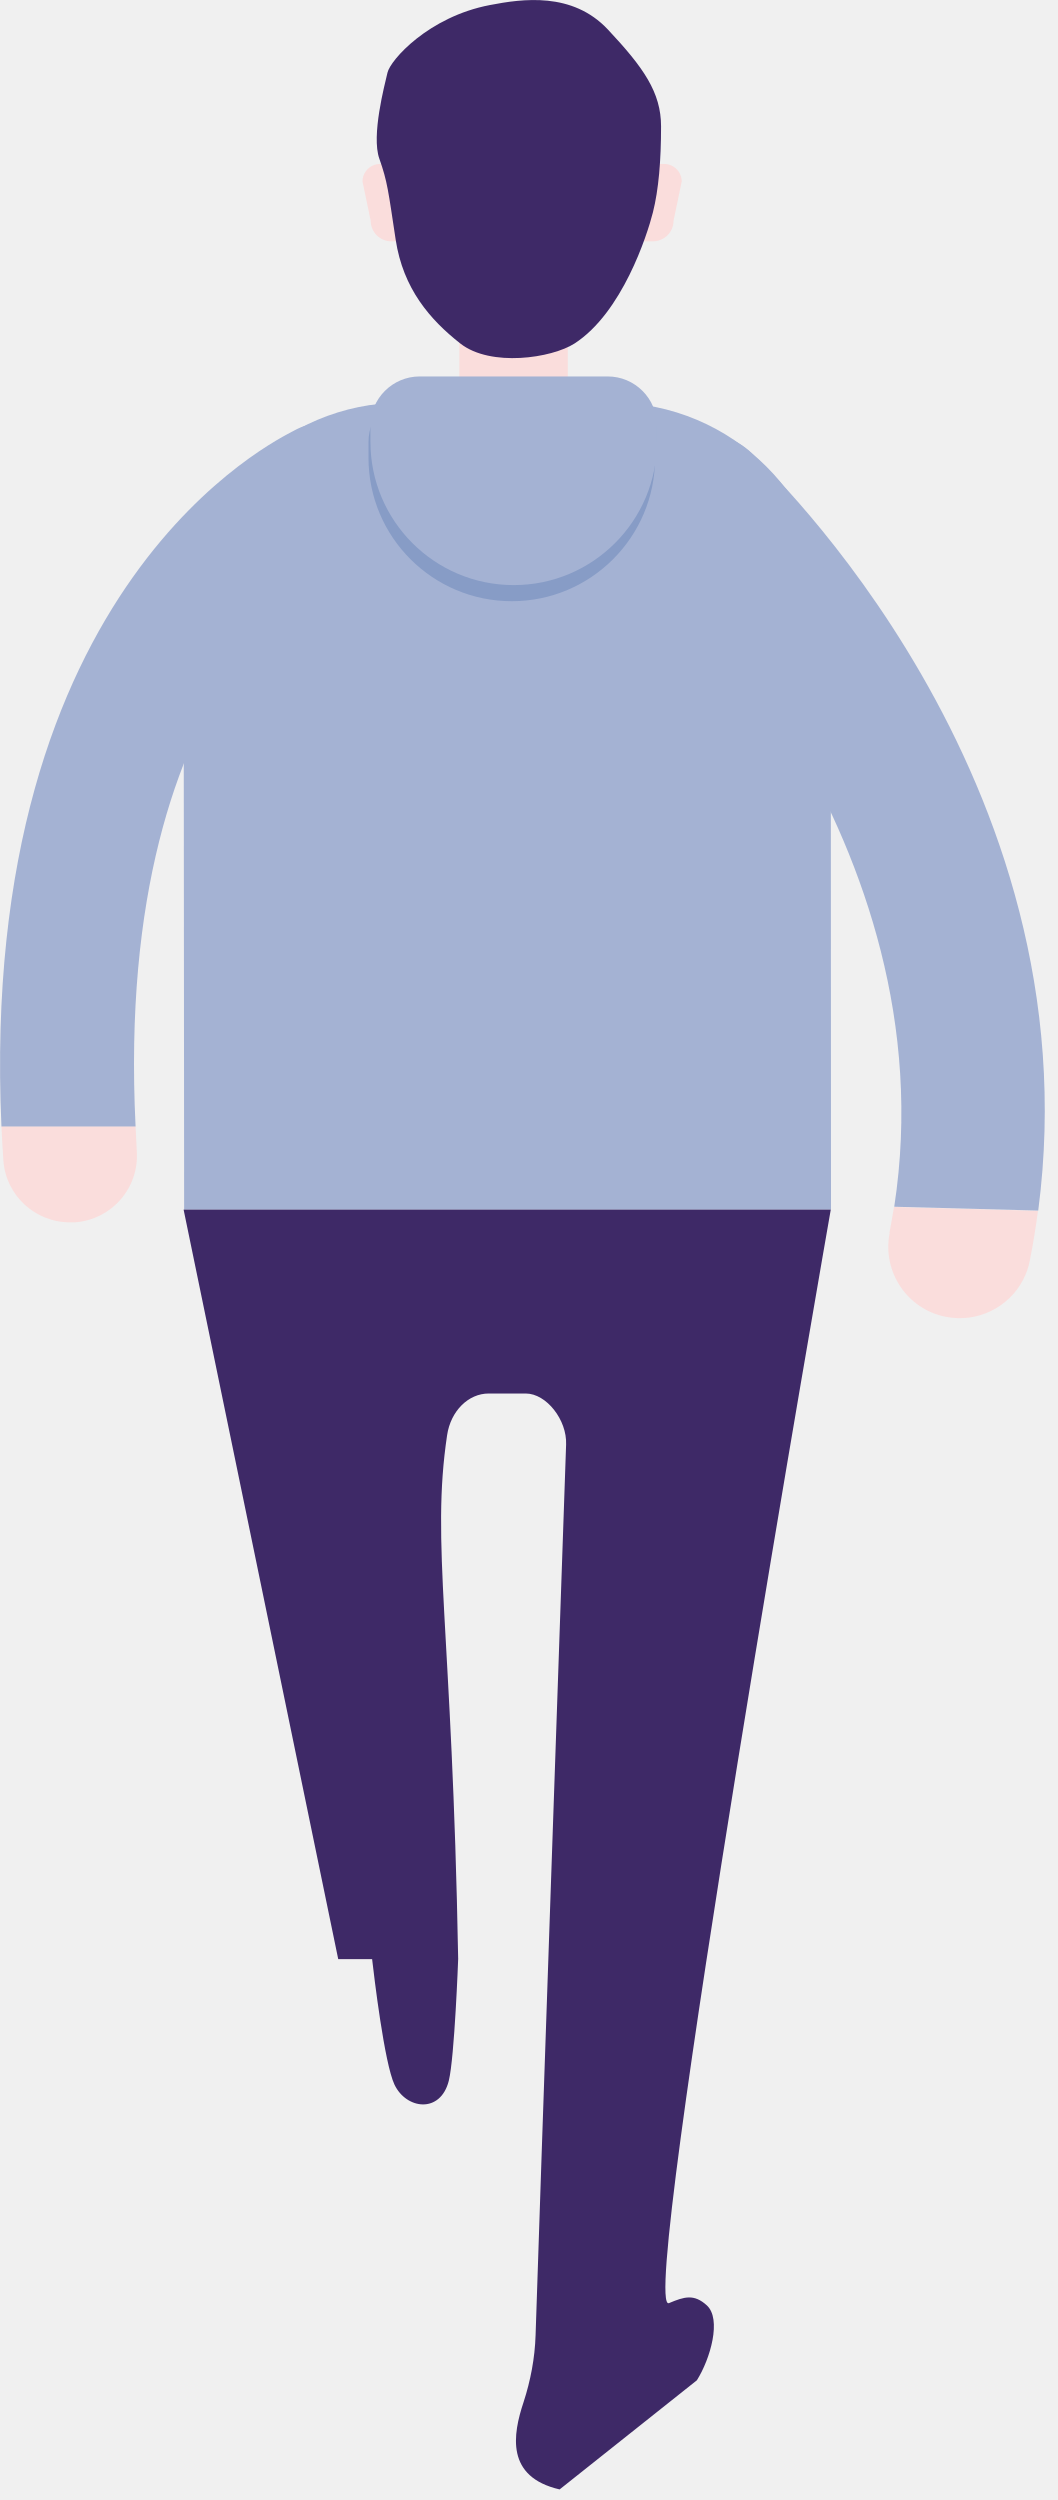
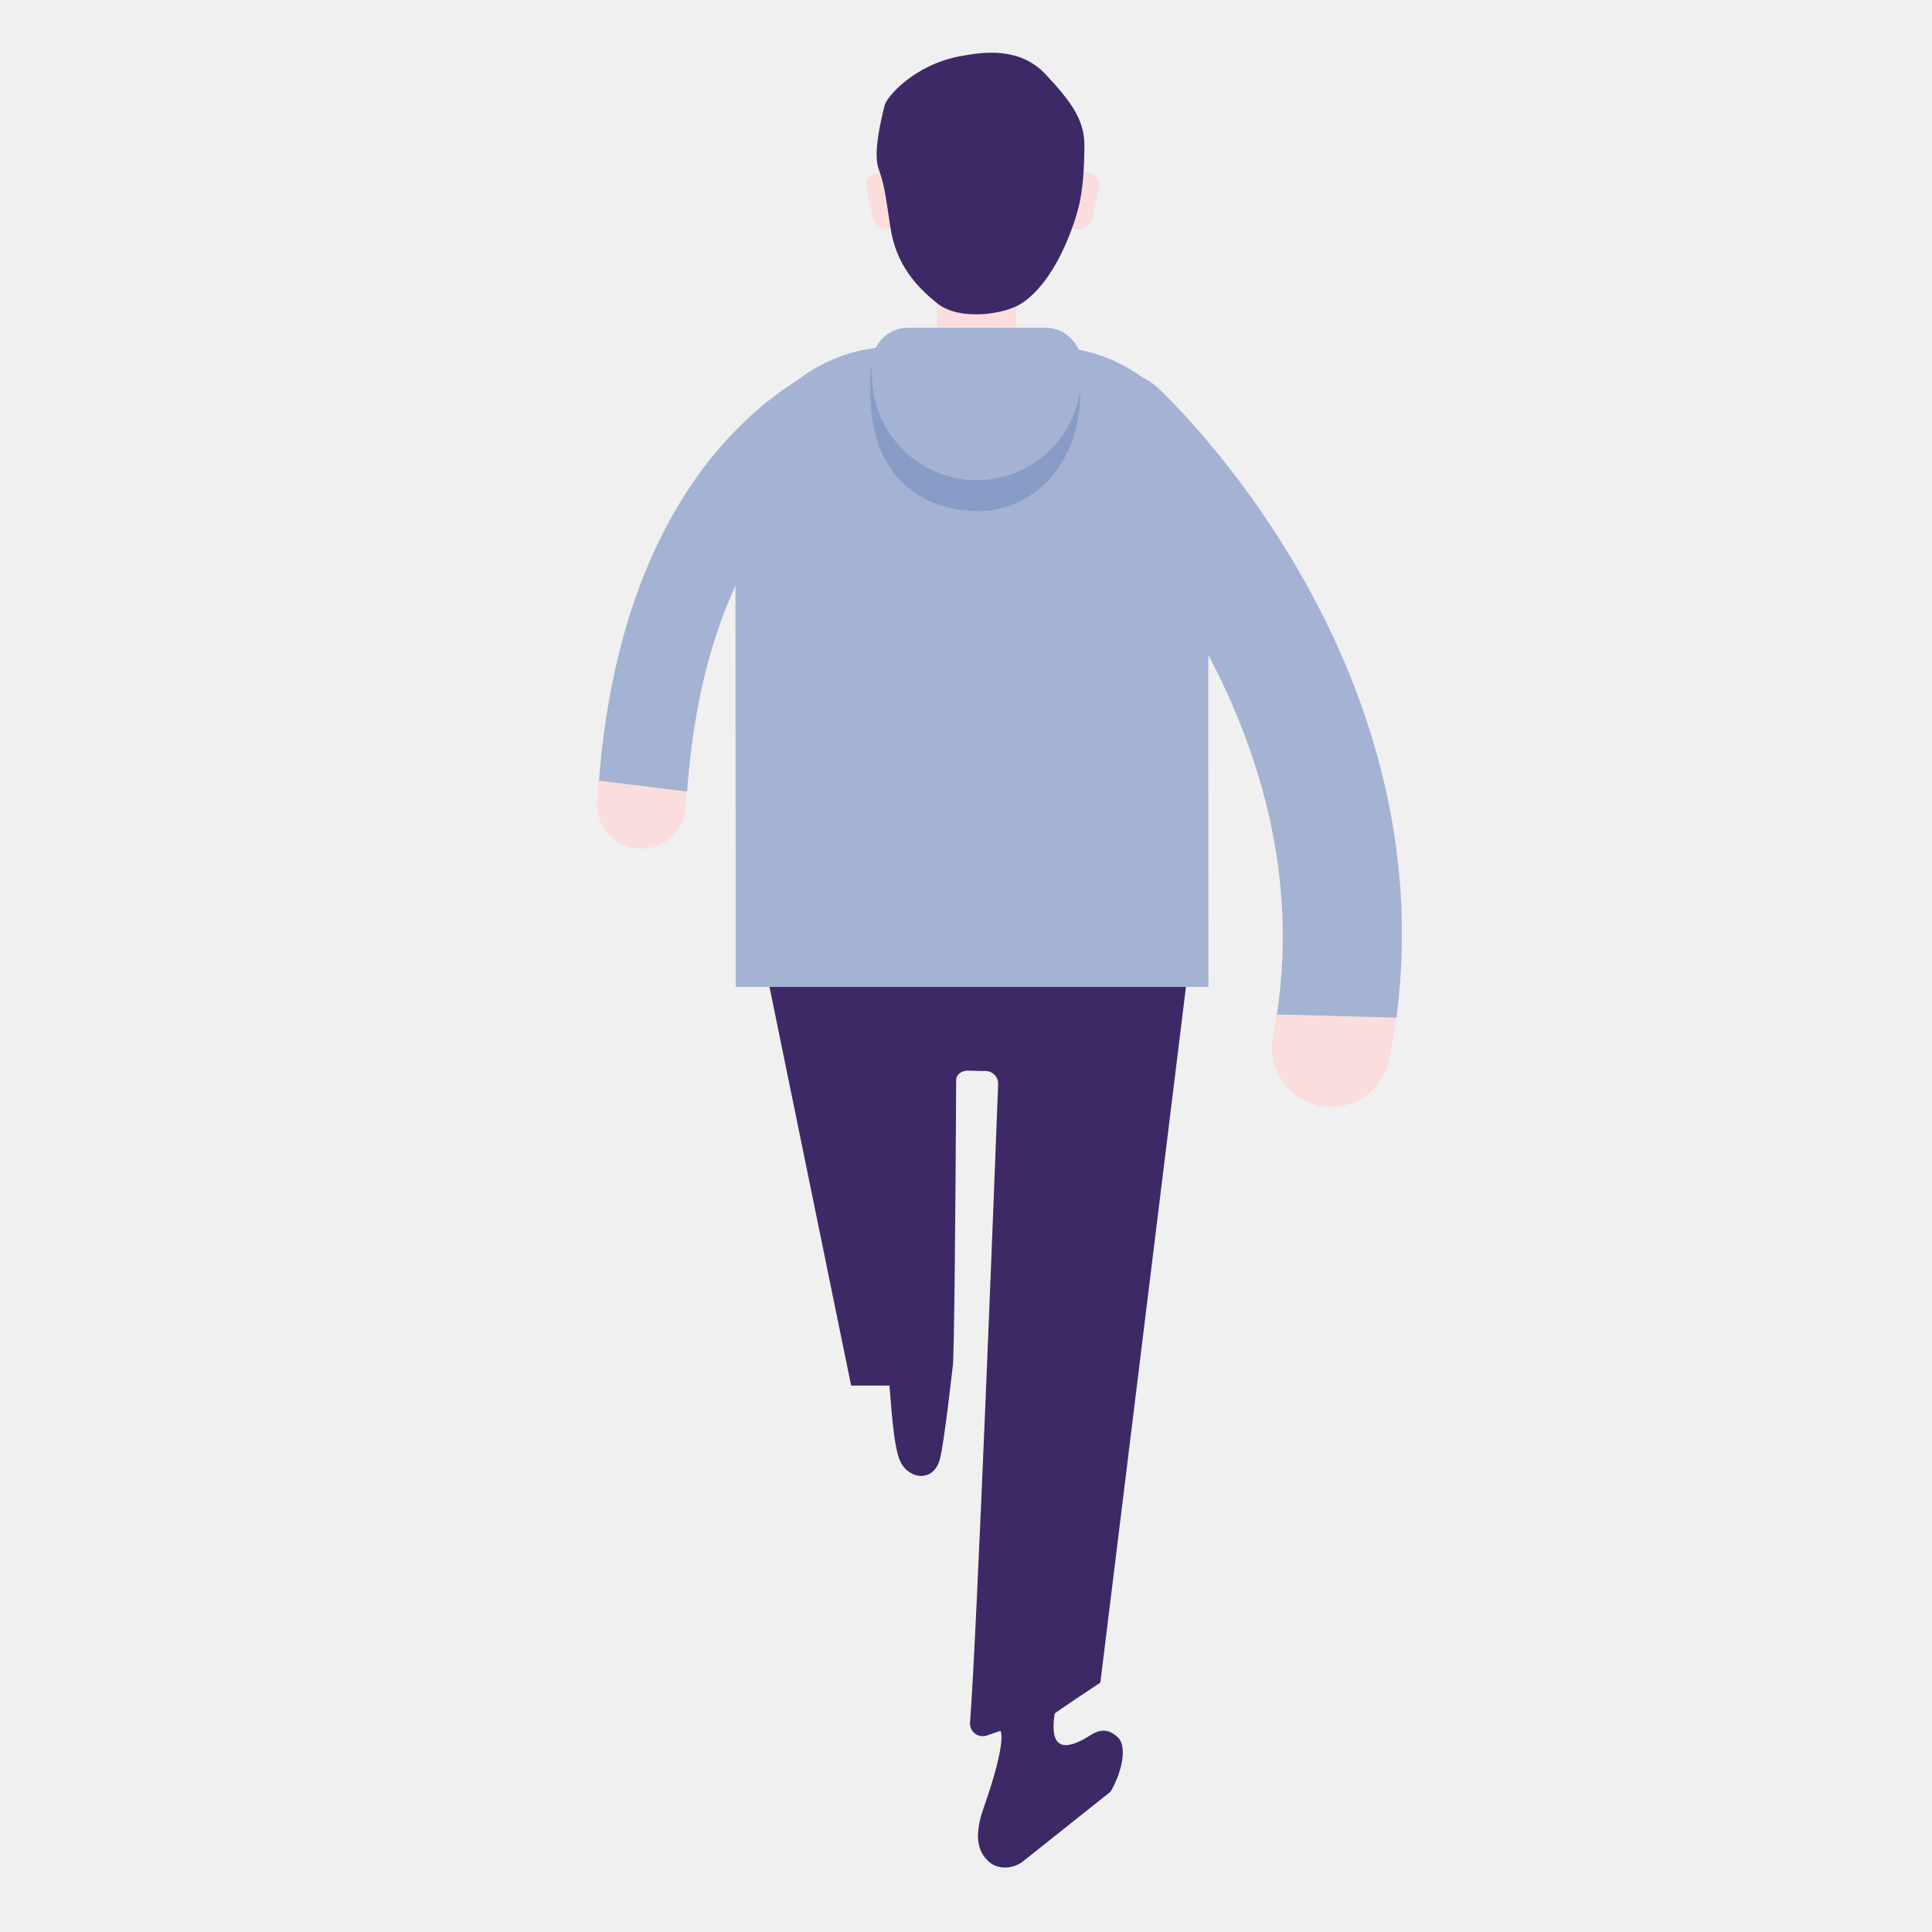
- <svg xmlns="http://www.w3.org/2000/svg" width="44" height="104" viewBox="0 0 44 104" fill="none">
-   <g clip-path="url(#clip0_109_941)">
-     <path d="M19.11 16.88H23.62V13.6H19.11V16.88Z" fill="#FADDDC" />
-     <path d="M16.28 10.04H16.83V7.55C16.83 7.15 16.5 6.82 16.1 6.82H15.81C15.41 6.82 15.08 7.15 15.08 7.55L15.42 9.18C15.42 9.66 15.81 10.04 16.28 10.04Z" fill="#FADDDC" />
-     <path d="M27.16 10.04H26.61V7.55C26.61 7.15 26.94 6.82 27.34 6.82H27.63C28.03 6.82 28.36 7.15 28.36 7.55L28.02 9.18C28.02 9.66 27.63 10.04 27.16 10.04Z" fill="#FADDDC" />
-     <path d="M20.38 0.21C21.73 -0.05 23.81 -0.35 25.29 1.23C26.77 2.81 27.5 3.84 27.5 5.26C27.5 6.68 27.4 7.89 27.16 8.84C26.92 9.79 25.88 13.01 23.9 14.29C22.95 14.9 20.41 15.28 19.15 14.29C17.89 13.3 16.77 12.01 16.46 9.97C16.15 7.93 16.12 7.56 15.78 6.6C15.44 5.64 16 3.54 16.12 3.02C16.24 2.5 17.82 0.7 20.38 0.21Z" fill="#3E2967" />
-     <path d="M37.01 51.29C36.69 52.9 37.74 54.47 39.35 54.78C40.67 55.04 41.97 54.38 42.56 53.24C42.69 52.99 42.79 52.72 42.84 52.44C42.98 51.74 43.09 51.05 43.18 50.37L37.19 50.21C37.13 50.57 37.07 50.93 37 51.29H37.01Z" fill="#FADDDC" />
-     <path d="M27.03 18.98C25.91 20.18 25.98 22.06 27.18 23.18C27.31 23.3 39.54 34.95 37.2 50.2L43.19 50.36C45.55 32.35 31.84 19.39 31.24 18.82C30.04 17.7 28.16 17.78 27.04 18.98H27.03Z" fill="#A4B2D3" />
-     <path d="M5.69 47.88C5.8 49.41 4.65 50.74 3.11 50.85C3.04 50.85 2.98 50.85 2.91 50.85C1.46 50.85 0.24 49.73 0.14 48.27C0.11 47.79 0.08 47.32 0.06 46.85H5.64C5.66 47.19 5.67 47.53 5.69 47.88Z" fill="#FADDDC" />
-     <path d="M12.22 17.92C13.56 17.18 15.24 17.66 15.99 18.99C16.74 20.32 16.27 22.02 14.94 22.78C14.43 23.07 4.69 27.57 5.64 46.86H0.06C-0.95 24.17 11.59 18.27 12.22 17.92Z" fill="#A4B2D3" />
-     <path d="M7.65 50.32H34.57L34.56 25.86C34.56 20.83 30.48 16.75 25.45 16.75H16.75C11.72 16.75 7.64 20.83 7.64 25.86L7.66 50.32H7.65Z" fill="#A4B2D3" />
-     <path d="M7.64 50.32H19.94H34.56C34.56 50.32 26.49 96.38 27.83 95.81C28.47 95.54 28.87 95.42 29.4 95.9C30.03 96.47 29.55 98.13 28.99 99.02L23.28 103.56C21.03 103.04 21.33 101.28 21.78 99.93C22.07 99.04 22.25 98.1 22.28 97.15C22.47 91.18 23.4 64.52 23.55 60.09C23.59 59.07 22.73 57.97 21.87 57.97H20.33C19.48 57.97 18.75 58.7 18.6 59.7C17.92 64.25 18.81 67.67 19.06 81.49C19.06 81.49 18.91 85.58 18.67 86.56C18.32 87.94 16.9 87.75 16.41 86.72C15.99 85.83 15.56 82.2 15.48 81.5H14.07L7.64 50.33V50.32Z" fill="#3E2967" />
-     <path d="M21.29 25.01C18 25.01 15.33 22.34 15.33 19.05V18.38C15.33 17.25 16.25 16.33 17.38 16.33H25.2C26.33 16.33 27.25 17.25 27.25 18.38V19.05C27.25 22.34 24.58 25.01 21.29 25.01Z" fill="#879CC6" />
-     <path d="M21.37 24.34C18.08 24.34 15.41 21.67 15.41 18.38V17.71C15.41 16.58 16.33 15.66 17.46 15.66L25.28 15.66C26.41 15.66 27.33 16.58 27.33 17.71V18.38C27.33 21.67 24.66 24.34 21.37 24.34Z" fill="#A4B2D3" />
+ <svg xmlns="http://www.w3.org/2000/svg" width="110" height="110" viewBox="0 0 110 110" fill="none">
+   <g clip-path="url(#clip0_1206_1817)">
+     <path d="M43.21 53.26L67.87 53.37L62.65 95.8C62.65 95.8 60.06 97.51 60.05 97.57C59.84 98.93 60.05 100.08 62.06 98.81C62.64 98.44 63.1 98.42 63.63 98.9C64.26 99.47 63.78 101.13 63.22 102.02L58.27 105.96C57.68 106.43 56.81 106.48 56.26 105.96C55.41 105.18 55.65 103.93 56.01 102.92C57.38 99 56.96 98.55 56.96 98.55L56.19 98.81C55.69 98.98 55.19 98.59 55.23 98.07C55.63 92.92 56.65 66.48 56.83 61.73C56.85 61.33 56.53 60.99 56.13 60.98L55.07 60.96C54.75 60.96 54.44 61.18 54.44 61.5C54.41 67.86 54.33 77.83 54.24 77.83C54.24 77.83 53.77 82.08 53.52 83.05C53.17 84.43 51.75 84.24 51.26 83.21C50.84 82.32 50.72 79.6 50.64 78.89H48.46L43.21 53.25V53.26Z" fill="#3E2967" />
+     <path d="M53.35 19.88H57.86V16.6H53.35V19.88Z" fill="#FADDDC" />
+     <path d="M50.51 13.04H51.06V10.55C51.06 10.15 50.73 9.82 50.33 9.82H50.04C49.64 9.82 49.31 10.15 49.31 10.55L49.65 12.18C49.65 12.66 50.04 13.04 50.51 13.04Z" fill="#FADDDC" />
+     <path d="M61.39 13.04H60.84V10.55C60.84 10.15 61.17 9.82 61.57 9.82H61.86C62.26 9.82 62.59 10.15 62.59 10.55L62.25 12.18C62.25 12.66 61.86 13.04 61.39 13.04Z" fill="#FADDDC" />
+     <path d="M54.62 3.21C55.97 2.95 58.05 2.65 59.53 4.23C61.01 5.81 61.74 6.84 61.74 8.26C61.74 9.68 61.64 10.89 61.4 11.84C61.16 12.79 60.12 16.01 58.14 17.29C57.19 17.9 54.65 18.28 53.39 17.29C52.13 16.3 51.01 15.01 50.7 12.97C50.39 10.93 50.36 10.56 50.02 9.6C49.68 8.64 50.24 6.54 50.36 6.02C50.48 5.5 52.06 3.7 54.62 3.21Z" fill="#3E2967" />
+     <path d="M72.48 58.99C72.12 60.82 73.31 62.6 75.14 62.96C76.65 63.26 78.11 62.5 78.79 61.21C78.94 60.93 79.05 60.62 79.11 60.3C79.27 59.51 79.39 58.72 79.49 57.94L72.68 57.76C72.62 58.17 72.55 58.58 72.47 58.99H72.48Z" fill="#FADDDC" />
+     <path d="M61.14 22.26C59.87 23.62 59.94 25.76 61.31 27.04C61.45 27.17 75.36 40.42 72.7 57.76L79.51 57.94C82.2 37.46 66.61 22.72 65.92 22.08C64.55 20.81 62.42 20.89 61.15 22.26H61.14Z" fill="#A4B2D3" />
+     <path d="M39.04 45.98C38.97 47.35 37.79 48.39 36.39 48.32C36.33 48.32 36.27 48.32 36.21 48.3C34.91 48.14 33.93 47.01 34 45.71C34.02 45.28 34.05 44.86 34.08 44.44L39.1 45.06C39.08 45.36 39.05 45.66 39.04 45.97V45.98Z" fill="#FADDDC" />
+     <path d="M48.21 20.24C49.5 19.73 50.96 20.35 51.49 21.61C52.02 22.87 51.41 24.32 50.13 24.84C49.64 25.04 40.37 27.92 39.12 45.07L34.1 44.45C35.68 24.3 47.61 20.49 48.22 20.25L48.21 20.24Z" fill="#A4B2D3" />
+     <path d="M41.88 56.19H68.8L68.79 28.85C68.79 23.82 64.71 19.74 59.68 19.74H50.98C45.95 19.74 41.87 23.82 41.87 28.85L41.89 56.19H41.88Z" fill="#A4B2D3" />
+     <path d="M55.29 29.09C58.92 29.31 61.66 26.18 61.49 22.05V21.38C61.49 20.25 60.57 19.33 59.44 19.33H51.62C50.49 19.33 49.57 20.25 49.57 21.38V22.05C49.42 26.29 51.67 28.87 55.3 29.09H55.29Z" fill="#879CC6" />
+     <path d="M55.61 27.34C52.32 27.34 49.65 24.67 49.65 21.38V20.71C49.65 19.58 50.57 18.66 51.7 18.66H59.52C60.65 18.66 61.57 19.58 61.57 20.71V21.38C61.57 24.67 58.9 27.34 55.61 27.34Z" fill="#A4B2D3" />
  </g>
  <defs>
-     <clipPath id="clip0_109_941">
-       <rect width="43.45" height="103.56" fill="white" />
+     <clipPath id="clip0_1206_1817">
+       <rect width="45.81" height="103.33" fill="white" transform="translate(34 3)" />
    </clipPath>
  </defs>
</svg>
